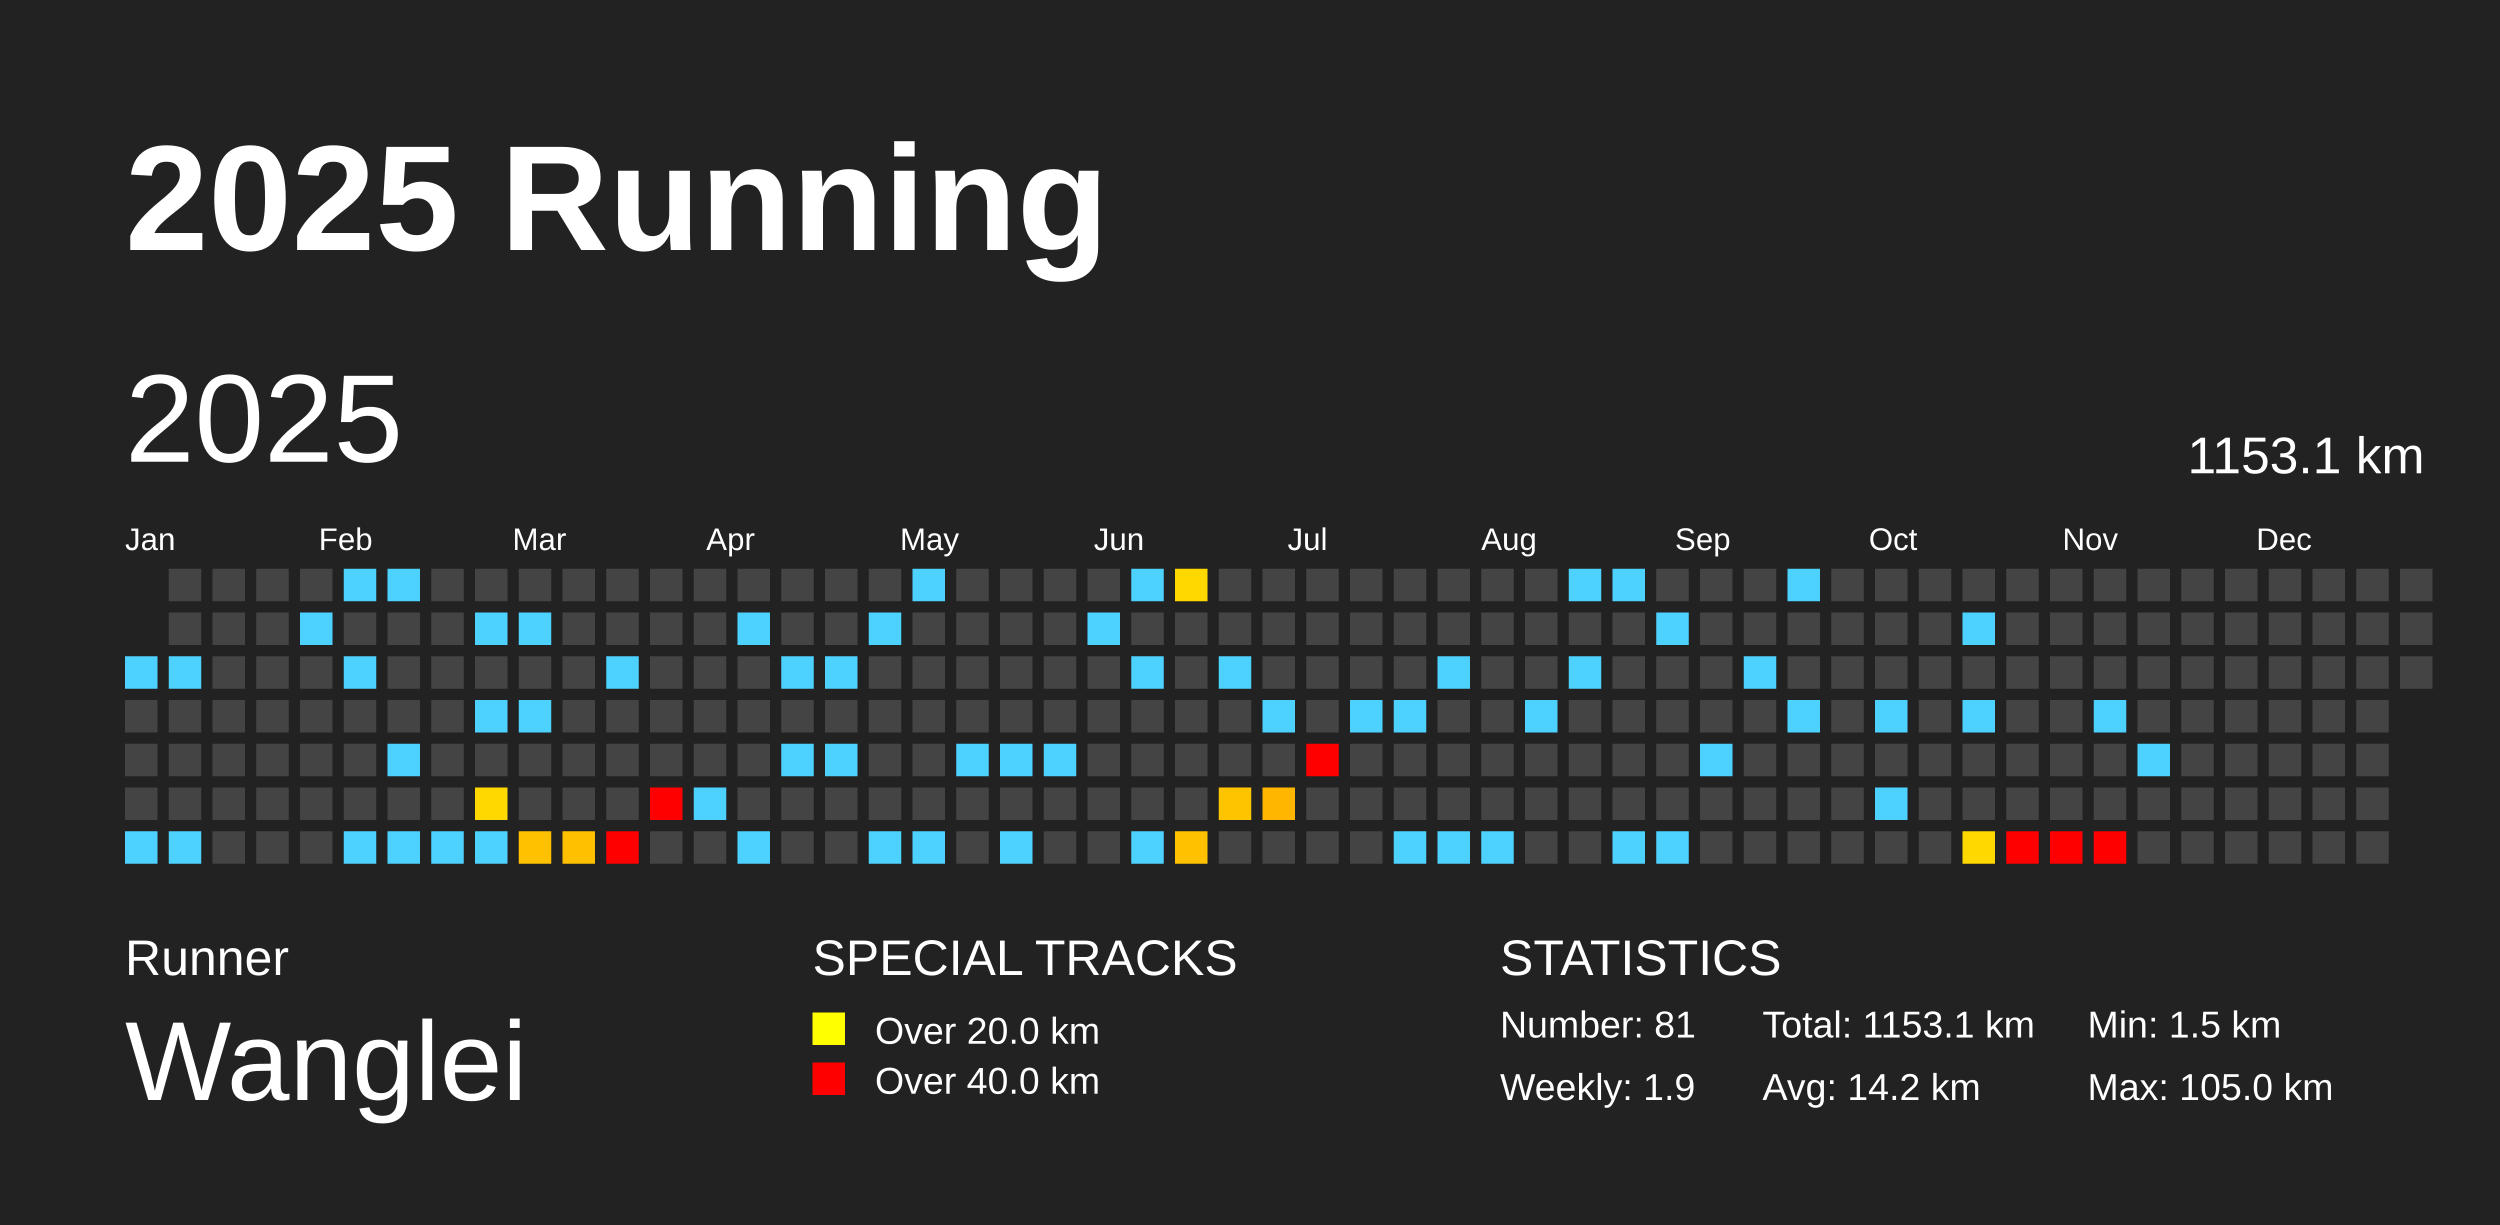
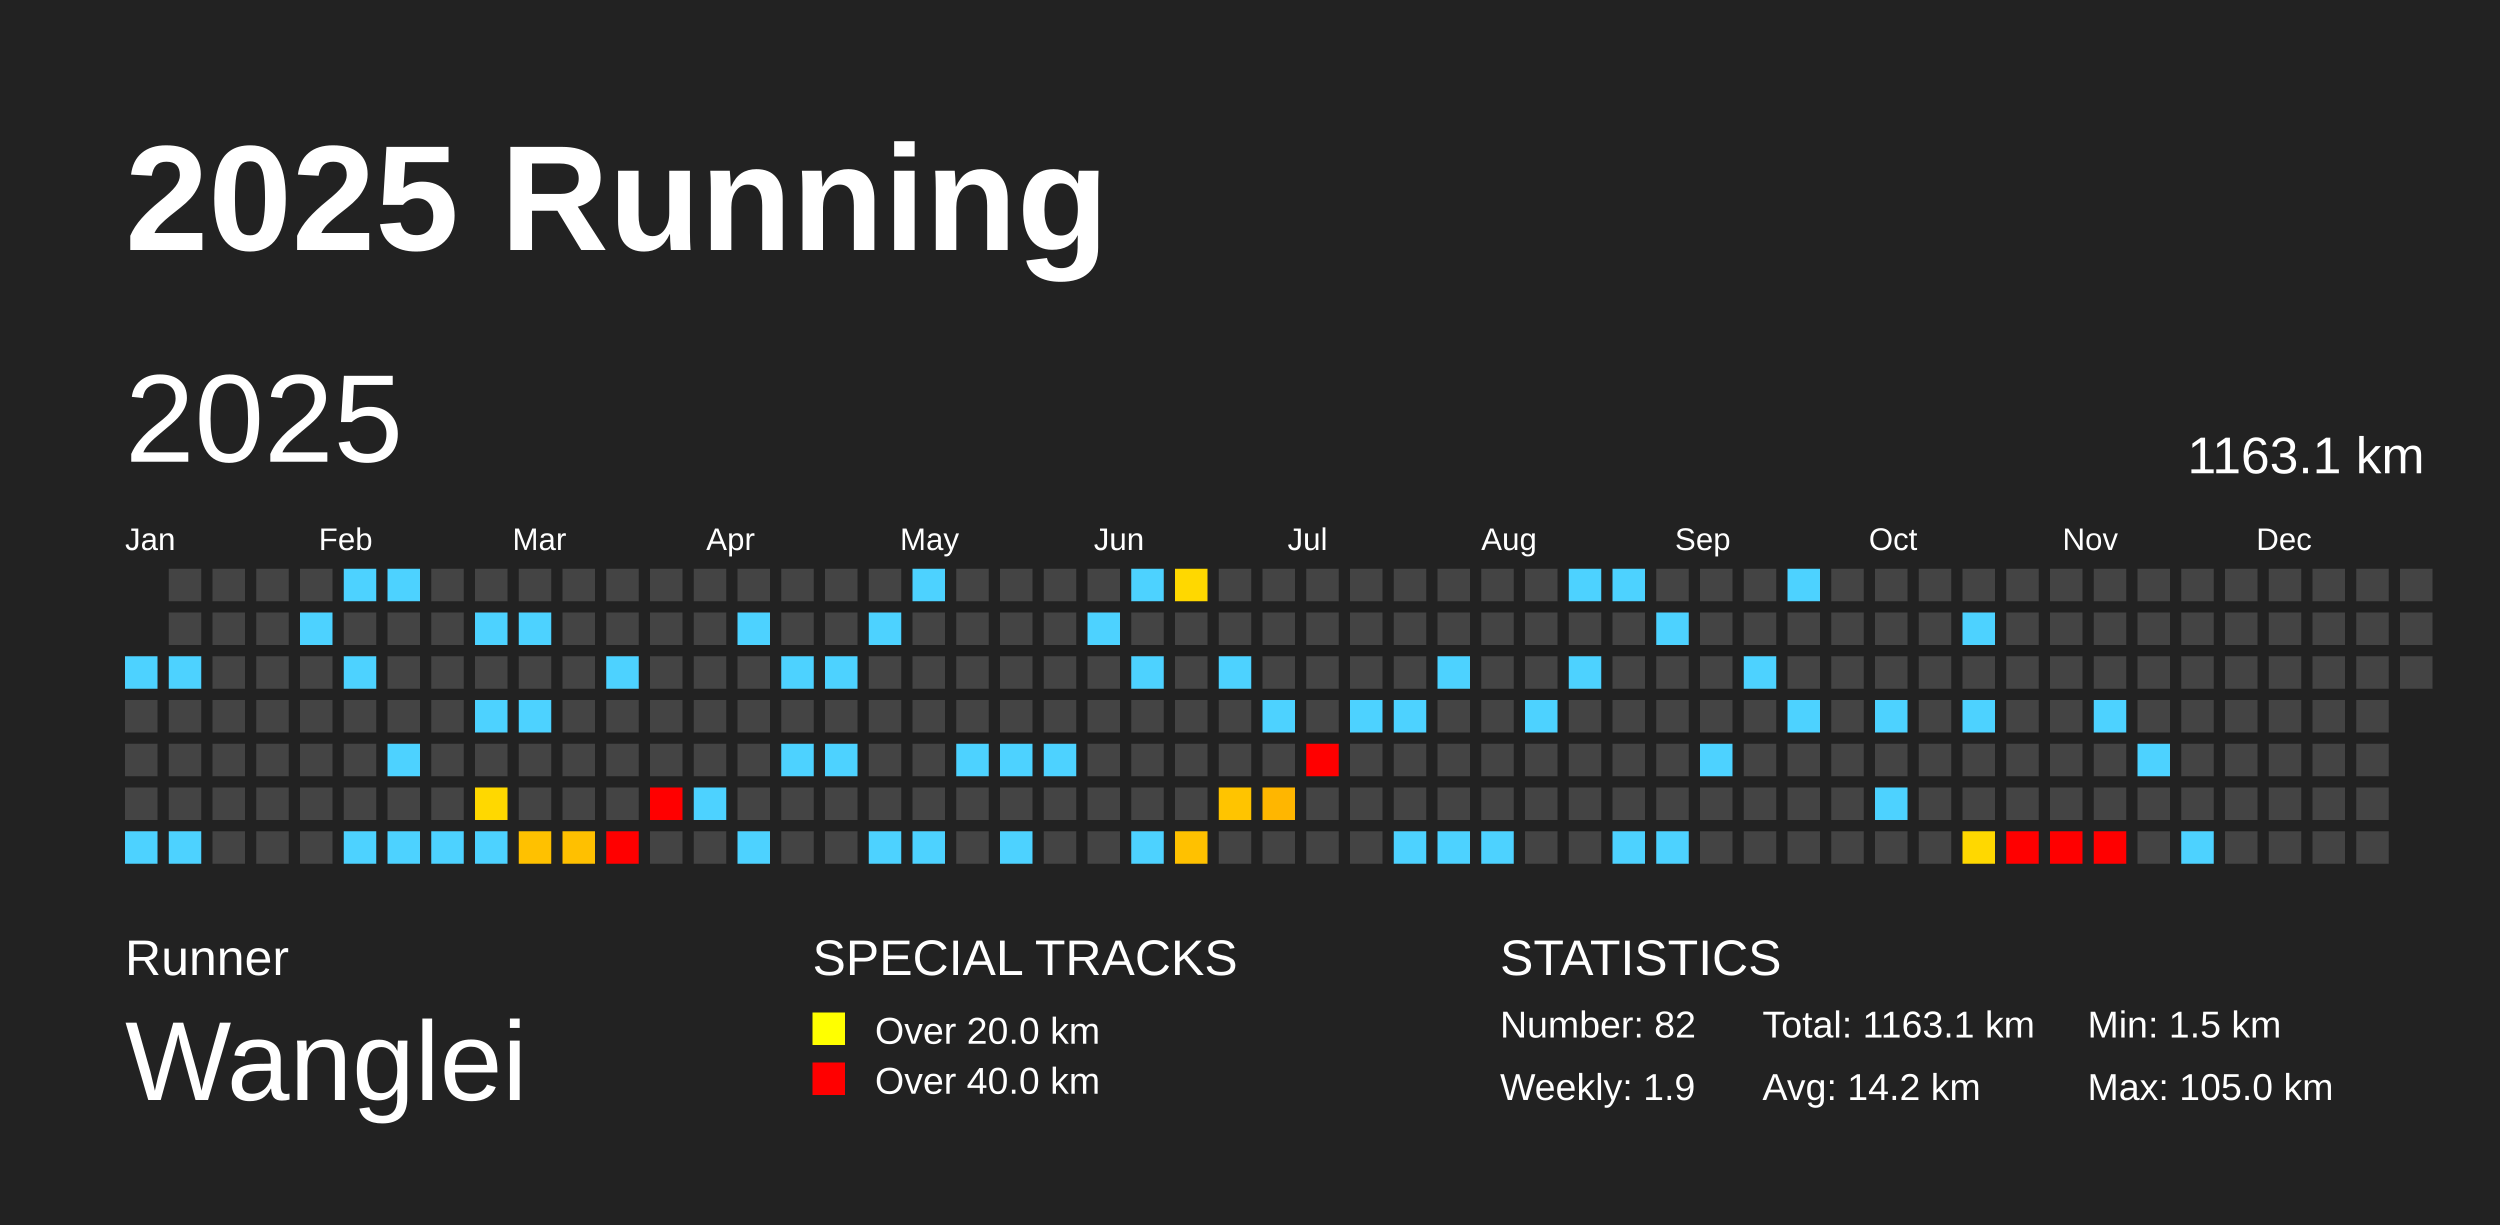
<svg xmlns="http://www.w3.org/2000/svg" baseProfile="full" height="98mm" version="1.1" viewBox="0,0,200,98" width="200mm">
  <defs />
  <rect fill="#222222" height="98" width="200" x="0" y="0" />
  <text fill="#FFFFFF" style="font-size:12px; font-family:Arial; font-weight:bold;" x="10" y="20">2025 Running</text>
  <text fill="#FFFFFF" style="font-size:4px; font-family:Arial" x="10" y="78">Runner</text>
  <text fill="#FFFFFF" style="font-size:9px; font-family:Arial" x="10" y="88">Wanglei</text>
  <text fill="#FFFFFF" style="font-size:4px; font-family:Arial" x="65" y="78">SPECIAL TRACKS</text>
  <rect fill="yellow" height="2.6" width="2.6" x="65" y="81" />
  <text fill="#FFFFFF" style="font-size:3px; font-family:Arial" x="70" y="83.5">Over 20.0 km</text>
  <rect fill="red" height="2.6" width="2.6" x="65" y="85" />
  <text fill="#FFFFFF" style="font-size:3px; font-family:Arial" x="70" y="87.5">Over 40.0 km</text>
  <text fill="#FFFFFF" style="font-size:4px; font-family:Arial" x="120" y="78">STATISTICS</text>
-   <text fill="#FFFFFF" style="font-size:3px; font-family:Arial" x="120" y="83">Number: 81</text>
+   <text fill="#FFFFFF" style="font-size:3px; font-family:Arial" x="120" y="83">Number: 82</text>
  <text fill="#FFFFFF" style="font-size:3px; font-family:Arial" x="120" y="88">Weekly: 1.9</text>
-   <text fill="#FFFFFF" style="font-size:3px; font-family:Arial" x="141" y="83">Total: 1153.1 km</text>
+   <text fill="#FFFFFF" style="font-size:3px; font-family:Arial" x="141" y="83">Total: 1163.1 km</text>
  <text fill="#FFFFFF" style="font-size:3px; font-family:Arial" x="141" y="88">Avg: 14.2 km</text>
  <text fill="#FFFFFF" style="font-size:3px; font-family:Arial" x="167" y="83">Min: 1.5 km</text>
  <text fill="#FFFFFF" style="font-size:3px; font-family:Arial" x="167" y="88">Max: 105.0 km</text>
  <text dominant-baseline="hanging" fill="#FFFFFF" style="font-size:10.0px; font-family:Arial;" x="10" y="30">2025</text>
-   <text dominant-baseline="hanging" fill="#FFFFFF" style="font-size:4.125px; font-family:Arial;" x="175" y="35">1153.1 km</text>
+   <text dominant-baseline="hanging" fill="#FFFFFF" style="font-size:4.125px; font-family:Arial;" x="175" y="35">1163.1 km</text>
  <text fill="#FFFFFF" style="font-size:2.5px; font-family:Arial" x="10.0" y="44">Jan</text>
  <text fill="#FFFFFF" style="font-size:2.5px; font-family:Arial" x="25.5" y="44">Feb</text>
  <text fill="#FFFFFF" style="font-size:2.5px; font-family:Arial" x="41.0" y="44">Mar</text>
  <text fill="#FFFFFF" style="font-size:2.5px; font-family:Arial" x="56.5" y="44">Apr</text>
  <text fill="#FFFFFF" style="font-size:2.5px; font-family:Arial" x="72.0" y="44">May</text>
  <text fill="#FFFFFF" style="font-size:2.5px; font-family:Arial" x="87.5" y="44">Jun</text>
  <text fill="#FFFFFF" style="font-size:2.5px; font-family:Arial" x="103.0" y="44">Jul</text>
  <text fill="#FFFFFF" style="font-size:2.5px; font-family:Arial" x="118.5" y="44">Aug</text>
  <text fill="#FFFFFF" style="font-size:2.5px; font-family:Arial" x="134.0" y="44">Sep</text>
  <text fill="#FFFFFF" style="font-size:2.5px; font-family:Arial" x="149.5" y="44">Oct</text>
  <text fill="#FFFFFF" style="font-size:2.5px; font-family:Arial" x="165.0" y="44">Nov</text>
  <text fill="#FFFFFF" style="font-size:2.5px; font-family:Arial" x="180.5" y="44">Dec</text>
  <rect fill="#4dd2ff" height="2.6" width="2.6" x="10.0" y="52.5" />
  <rect fill="#444444" height="2.6" width="2.6" x="10.0" y="56.0" />
  <rect fill="#444444" height="2.6" width="2.6" x="10.0" y="59.5" />
  <rect fill="#444444" height="2.6" width="2.6" x="10.0" y="63.0" />
  <rect fill="#4dd2ff" height="2.6" width="2.6" x="10.0" y="66.5" />
  <rect fill="#444444" height="2.6" width="2.6" x="13.5" y="45.5" />
  <rect fill="#444444" height="2.6" width="2.6" x="13.5" y="49.0" />
  <rect fill="#4dd2ff" height="2.6" width="2.6" x="13.5" y="52.5" />
  <rect fill="#444444" height="2.6" width="2.6" x="13.5" y="56.0" />
  <rect fill="#444444" height="2.6" width="2.6" x="13.5" y="59.5" />
  <rect fill="#444444" height="2.6" width="2.6" x="13.5" y="63.0" />
  <rect fill="#4dd2ff" height="2.6" width="2.6" x="13.5" y="66.5" />
  <rect fill="#444444" height="2.6" width="2.6" x="17.0" y="45.5" />
  <rect fill="#444444" height="2.6" width="2.6" x="17.0" y="49.0" />
  <rect fill="#444444" height="2.6" width="2.6" x="17.0" y="52.5" />
  <rect fill="#444444" height="2.6" width="2.6" x="17.0" y="56.0" />
  <rect fill="#444444" height="2.6" width="2.6" x="17.0" y="59.5" />
  <rect fill="#444444" height="2.6" width="2.6" x="17.0" y="63.0" />
  <rect fill="#444444" height="2.6" width="2.6" x="17.0" y="66.5" />
  <rect fill="#444444" height="2.6" width="2.6" x="20.5" y="45.5" />
  <rect fill="#444444" height="2.6" width="2.6" x="20.5" y="49.0" />
  <rect fill="#444444" height="2.6" width="2.6" x="20.5" y="52.5" />
  <rect fill="#444444" height="2.6" width="2.6" x="20.5" y="56.0" />
  <rect fill="#444444" height="2.6" width="2.6" x="20.5" y="59.5" />
  <rect fill="#444444" height="2.6" width="2.6" x="20.5" y="63.0" />
  <rect fill="#444444" height="2.6" width="2.6" x="20.5" y="66.5" />
  <rect fill="#444444" height="2.6" width="2.6" x="24.0" y="45.5" />
  <rect fill="#4dd2ff" height="2.6" width="2.6" x="24.0" y="49.0" />
  <rect fill="#444444" height="2.6" width="2.6" x="24.0" y="52.5" />
  <rect fill="#444444" height="2.6" width="2.6" x="24.0" y="56.0" />
  <rect fill="#444444" height="2.6" width="2.6" x="24.0" y="59.5" />
  <rect fill="#444444" height="2.6" width="2.6" x="24.0" y="63.0" />
  <rect fill="#444444" height="2.6" width="2.6" x="24.0" y="66.5" />
  <rect fill="#4dd2ff" height="2.6" width="2.6" x="27.5" y="45.5" />
  <rect fill="#444444" height="2.6" width="2.6" x="27.5" y="49.0" />
  <rect fill="#4dd2ff" height="2.6" width="2.6" x="27.5" y="52.5" />
  <rect fill="#444444" height="2.6" width="2.6" x="27.5" y="56.0" />
  <rect fill="#444444" height="2.6" width="2.6" x="27.5" y="59.5" />
  <rect fill="#444444" height="2.6" width="2.6" x="27.5" y="63.0" />
  <rect fill="#4dd2ff" height="2.6" width="2.6" x="27.5" y="66.5" />
  <rect fill="#4dd2ff" height="2.6" width="2.6" x="31.0" y="45.5" />
  <rect fill="#444444" height="2.6" width="2.6" x="31.0" y="49.0" />
  <rect fill="#444444" height="2.6" width="2.6" x="31.0" y="52.5" />
  <rect fill="#444444" height="2.6" width="2.6" x="31.0" y="56.0" />
  <rect fill="#4dd2ff" height="2.6" width="2.6" x="31.0" y="59.5" />
  <rect fill="#444444" height="2.6" width="2.6" x="31.0" y="63.0" />
  <rect fill="#4dd2ff" height="2.6" width="2.6" x="31.0" y="66.5" />
  <rect fill="#444444" height="2.6" width="2.6" x="34.5" y="45.5" />
  <rect fill="#444444" height="2.6" width="2.6" x="34.5" y="49.0" />
  <rect fill="#444444" height="2.6" width="2.6" x="34.5" y="52.5" />
  <rect fill="#444444" height="2.6" width="2.6" x="34.5" y="56.0" />
  <rect fill="#444444" height="2.6" width="2.6" x="34.5" y="59.5" />
  <rect fill="#444444" height="2.6" width="2.6" x="34.5" y="63.0" />
  <rect fill="#4dd2ff" height="2.6" width="2.6" x="34.5" y="66.5" />
  <rect fill="#444444" height="2.6" width="2.6" x="38.0" y="45.5" />
  <rect fill="#4dd2ff" height="2.6" width="2.6" x="38.0" y="49.0" />
  <rect fill="#444444" height="2.6" width="2.6" x="38.0" y="52.5" />
  <rect fill="#4dd2ff" height="2.6" width="2.6" x="38.0" y="56.0" />
  <rect fill="#444444" height="2.6" width="2.6" x="38.0" y="59.5" />
  <rect fill="#ffd800" height="2.6" width="2.6" x="38.0" y="63.0" />
  <rect fill="#4dd2ff" height="2.6" width="2.6" x="38.0" y="66.5" />
  <rect fill="#444444" height="2.6" width="2.6" x="41.5" y="45.5" />
  <rect fill="#4dd2ff" height="2.6" width="2.6" x="41.5" y="49.0" />
  <rect fill="#444444" height="2.6" width="2.6" x="41.5" y="52.5" />
  <rect fill="#4dd2ff" height="2.6" width="2.6" x="41.5" y="56.0" />
  <rect fill="#444444" height="2.6" width="2.6" x="41.5" y="59.5" />
  <rect fill="#444444" height="2.6" width="2.6" x="41.5" y="63.0" />
  <rect fill="#ffc100" height="2.6" width="2.6" x="41.5" y="66.5" />
  <rect fill="#444444" height="2.6" width="2.6" x="45.0" y="45.5" />
  <rect fill="#444444" height="2.6" width="2.6" x="45.0" y="49.0" />
  <rect fill="#444444" height="2.6" width="2.6" x="45.0" y="52.5" />
  <rect fill="#444444" height="2.6" width="2.6" x="45.0" y="56.0" />
  <rect fill="#444444" height="2.6" width="2.6" x="45.0" y="59.5" />
  <rect fill="#444444" height="2.6" width="2.6" x="45.0" y="63.0" />
  <rect fill="#ffc000" height="2.6" width="2.6" x="45.0" y="66.5" />
  <rect fill="#444444" height="2.6" width="2.6" x="48.5" y="45.5" />
  <rect fill="#444444" height="2.6" width="2.6" x="48.5" y="49.0" />
  <rect fill="#4dd2ff" height="2.6" width="2.6" x="48.5" y="52.5" />
  <rect fill="#444444" height="2.6" width="2.6" x="48.5" y="56.0" />
  <rect fill="#444444" height="2.6" width="2.6" x="48.5" y="59.5" />
  <rect fill="#444444" height="2.6" width="2.6" x="48.5" y="63.0" />
  <rect fill="red" height="2.6" width="2.6" x="48.5" y="66.5" />
  <rect fill="#444444" height="2.6" width="2.6" x="52.0" y="45.5" />
  <rect fill="#444444" height="2.6" width="2.6" x="52.0" y="49.0" />
  <rect fill="#444444" height="2.6" width="2.6" x="52.0" y="52.5" />
  <rect fill="#444444" height="2.6" width="2.6" x="52.0" y="56.0" />
  <rect fill="#444444" height="2.6" width="2.6" x="52.0" y="59.5" />
  <rect fill="red" height="2.6" width="2.6" x="52.0" y="63.0" />
  <rect fill="#444444" height="2.6" width="2.6" x="52.0" y="66.5" />
  <rect fill="#444444" height="2.6" width="2.6" x="55.5" y="45.5" />
  <rect fill="#444444" height="2.6" width="2.6" x="55.5" y="49.0" />
  <rect fill="#444444" height="2.6" width="2.6" x="55.5" y="52.5" />
  <rect fill="#444444" height="2.6" width="2.6" x="55.5" y="56.0" />
  <rect fill="#444444" height="2.6" width="2.6" x="55.5" y="59.5" />
  <rect fill="#4dd2ff" height="2.6" width="2.6" x="55.5" y="63.0" />
  <rect fill="#444444" height="2.6" width="2.6" x="55.5" y="66.5" />
  <rect fill="#444444" height="2.6" width="2.6" x="59.0" y="45.5" />
  <rect fill="#4dd2ff" height="2.6" width="2.6" x="59.0" y="49.0" />
  <rect fill="#444444" height="2.6" width="2.6" x="59.0" y="52.5" />
  <rect fill="#444444" height="2.6" width="2.6" x="59.0" y="56.0" />
  <rect fill="#444444" height="2.6" width="2.6" x="59.0" y="59.5" />
  <rect fill="#444444" height="2.6" width="2.6" x="59.0" y="63.0" />
  <rect fill="#4dd2ff" height="2.6" width="2.6" x="59.0" y="66.5" />
  <rect fill="#444444" height="2.6" width="2.6" x="62.5" y="45.5" />
  <rect fill="#444444" height="2.6" width="2.6" x="62.5" y="49.0" />
  <rect fill="#4dd2ff" height="2.6" width="2.6" x="62.5" y="52.5" />
  <rect fill="#444444" height="2.6" width="2.6" x="62.5" y="56.0" />
  <rect fill="#4dd2ff" height="2.6" width="2.6" x="62.5" y="59.5" />
  <rect fill="#444444" height="2.6" width="2.6" x="62.5" y="63.0" />
  <rect fill="#444444" height="2.6" width="2.6" x="62.5" y="66.5" />
  <rect fill="#444444" height="2.6" width="2.6" x="66.0" y="45.5" />
  <rect fill="#444444" height="2.6" width="2.6" x="66.0" y="49.0" />
  <rect fill="#4dd2ff" height="2.6" width="2.6" x="66.0" y="52.5" />
  <rect fill="#444444" height="2.6" width="2.6" x="66.0" y="56.0" />
  <rect fill="#4dd2ff" height="2.6" width="2.6" x="66.0" y="59.5" />
  <rect fill="#444444" height="2.6" width="2.6" x="66.0" y="63.0" />
  <rect fill="#444444" height="2.6" width="2.6" x="66.0" y="66.5" />
  <rect fill="#444444" height="2.6" width="2.6" x="69.5" y="45.5" />
  <rect fill="#4dd2ff" height="2.6" width="2.6" x="69.5" y="49.0" />
  <rect fill="#444444" height="2.6" width="2.6" x="69.5" y="52.5" />
  <rect fill="#444444" height="2.6" width="2.6" x="69.5" y="56.0" />
  <rect fill="#444444" height="2.6" width="2.6" x="69.5" y="59.5" />
  <rect fill="#444444" height="2.6" width="2.6" x="69.5" y="63.0" />
  <rect fill="#4dd2ff" height="2.6" width="2.6" x="69.5" y="66.5" />
  <rect fill="#4dd2ff" height="2.6" width="2.6" x="73.0" y="45.5" />
  <rect fill="#444444" height="2.6" width="2.6" x="73.0" y="49.0" />
  <rect fill="#444444" height="2.6" width="2.6" x="73.0" y="52.5" />
  <rect fill="#444444" height="2.6" width="2.6" x="73.0" y="56.0" />
  <rect fill="#444444" height="2.6" width="2.6" x="73.0" y="59.5" />
  <rect fill="#444444" height="2.6" width="2.6" x="73.0" y="63.0" />
  <rect fill="#4dd2ff" height="2.6" width="2.6" x="73.0" y="66.5" />
  <rect fill="#444444" height="2.6" width="2.6" x="76.5" y="45.5" />
  <rect fill="#444444" height="2.6" width="2.6" x="76.5" y="49.0" />
  <rect fill="#444444" height="2.6" width="2.6" x="76.5" y="52.5" />
  <rect fill="#444444" height="2.6" width="2.6" x="76.5" y="56.0" />
  <rect fill="#4dd2ff" height="2.6" width="2.6" x="76.5" y="59.5" />
  <rect fill="#444444" height="2.6" width="2.6" x="76.5" y="63.0" />
  <rect fill="#444444" height="2.6" width="2.6" x="76.5" y="66.5" />
  <rect fill="#444444" height="2.6" width="2.6" x="80.0" y="45.5" />
  <rect fill="#444444" height="2.6" width="2.6" x="80.0" y="49.0" />
  <rect fill="#444444" height="2.6" width="2.6" x="80.0" y="52.5" />
  <rect fill="#444444" height="2.6" width="2.6" x="80.0" y="56.0" />
  <rect fill="#4dd2ff" height="2.6" width="2.6" x="80.0" y="59.5" />
  <rect fill="#444444" height="2.6" width="2.6" x="80.0" y="63.0" />
  <rect fill="#4dd2ff" height="2.6" width="2.6" x="80.0" y="66.5" />
  <rect fill="#444444" height="2.6" width="2.6" x="83.5" y="45.5" />
  <rect fill="#444444" height="2.6" width="2.6" x="83.5" y="49.0" />
  <rect fill="#444444" height="2.6" width="2.6" x="83.5" y="52.5" />
  <rect fill="#444444" height="2.6" width="2.6" x="83.5" y="56.0" />
  <rect fill="#4dd2ff" height="2.6" width="2.6" x="83.5" y="59.5" />
  <rect fill="#444444" height="2.6" width="2.6" x="83.5" y="63.0" />
  <rect fill="#444444" height="2.6" width="2.6" x="83.5" y="66.5" />
  <rect fill="#444444" height="2.6" width="2.6" x="87.0" y="45.5" />
  <rect fill="#4dd2ff" height="2.6" width="2.6" x="87.0" y="49.0" />
  <rect fill="#444444" height="2.6" width="2.6" x="87.0" y="52.5" />
  <rect fill="#444444" height="2.6" width="2.6" x="87.0" y="56.0" />
  <rect fill="#444444" height="2.6" width="2.6" x="87.0" y="59.5" />
  <rect fill="#444444" height="2.6" width="2.6" x="87.0" y="63.0" />
  <rect fill="#444444" height="2.6" width="2.6" x="87.0" y="66.5" />
  <rect fill="#4dd2ff" height="2.6" width="2.6" x="90.5" y="45.5" />
  <rect fill="#444444" height="2.6" width="2.6" x="90.5" y="49.0" />
  <rect fill="#4dd2ff" height="2.6" width="2.6" x="90.5" y="52.5" />
  <rect fill="#444444" height="2.6" width="2.6" x="90.5" y="56.0" />
  <rect fill="#444444" height="2.6" width="2.6" x="90.5" y="59.5" />
  <rect fill="#444444" height="2.6" width="2.6" x="90.5" y="63.0" />
  <rect fill="#4dd2ff" height="2.6" width="2.6" x="90.5" y="66.5" />
  <rect fill="#ffd800" height="2.6" width="2.6" x="94.0" y="45.5" />
  <rect fill="#444444" height="2.6" width="2.6" x="94.0" y="49.0" />
  <rect fill="#444444" height="2.6" width="2.6" x="94.0" y="52.5" />
  <rect fill="#444444" height="2.6" width="2.6" x="94.0" y="56.0" />
  <rect fill="#444444" height="2.6" width="2.6" x="94.0" y="59.5" />
  <rect fill="#444444" height="2.6" width="2.6" x="94.0" y="63.0" />
  <rect fill="#ffc100" height="2.6" width="2.6" x="94.0" y="66.5" />
  <rect fill="#444444" height="2.6" width="2.6" x="97.5" y="45.5" />
  <rect fill="#444444" height="2.6" width="2.6" x="97.5" y="49.0" />
  <rect fill="#4dd2ff" height="2.6" width="2.6" x="97.5" y="52.5" />
  <rect fill="#444444" height="2.6" width="2.6" x="97.5" y="56.0" />
  <rect fill="#444444" height="2.6" width="2.6" x="97.5" y="59.5" />
  <rect fill="#ffc400" height="2.6" width="2.6" x="97.5" y="63.0" />
  <rect fill="#444444" height="2.6" width="2.6" x="97.5" y="66.5" />
  <rect fill="#444444" height="2.6" width="2.6" x="101.0" y="45.5" />
  <rect fill="#444444" height="2.6" width="2.6" x="101.0" y="49.0" />
  <rect fill="#444444" height="2.6" width="2.6" x="101.0" y="52.5" />
  <rect fill="#4dd2ff" height="2.6" width="2.6" x="101.0" y="56.0" />
  <rect fill="#444444" height="2.6" width="2.6" x="101.0" y="59.5" />
  <rect fill="#ffb600" height="2.6" width="2.6" x="101.0" y="63.0" />
  <rect fill="#444444" height="2.6" width="2.6" x="101.0" y="66.5" />
  <rect fill="#444444" height="2.6" width="2.6" x="104.5" y="45.5" />
  <rect fill="#444444" height="2.6" width="2.6" x="104.5" y="49.0" />
  <rect fill="#444444" height="2.6" width="2.6" x="104.5" y="52.5" />
  <rect fill="#444444" height="2.6" width="2.6" x="104.5" y="56.0" />
  <rect fill="red" height="2.6" width="2.6" x="104.5" y="59.5" />
  <rect fill="#444444" height="2.6" width="2.6" x="104.5" y="63.0" />
  <rect fill="#444444" height="2.6" width="2.6" x="104.5" y="66.5" />
  <rect fill="#444444" height="2.6" width="2.6" x="108.0" y="45.5" />
  <rect fill="#444444" height="2.6" width="2.6" x="108.0" y="49.0" />
  <rect fill="#444444" height="2.6" width="2.6" x="108.0" y="52.5" />
  <rect fill="#4dd2ff" height="2.6" width="2.6" x="108.0" y="56.0" />
  <rect fill="#444444" height="2.6" width="2.6" x="108.0" y="59.5" />
  <rect fill="#444444" height="2.6" width="2.6" x="108.0" y="63.0" />
  <rect fill="#444444" height="2.6" width="2.6" x="108.0" y="66.5" />
  <rect fill="#444444" height="2.6" width="2.6" x="111.5" y="45.5" />
  <rect fill="#444444" height="2.6" width="2.6" x="111.5" y="49.0" />
  <rect fill="#444444" height="2.6" width="2.6" x="111.5" y="52.5" />
  <rect fill="#4dd2ff" height="2.6" width="2.6" x="111.5" y="56.0" />
  <rect fill="#444444" height="2.6" width="2.6" x="111.5" y="59.5" />
  <rect fill="#444444" height="2.6" width="2.6" x="111.5" y="63.0" />
  <rect fill="#4dd2ff" height="2.6" width="2.6" x="111.5" y="66.5" />
  <rect fill="#444444" height="2.6" width="2.6" x="115.0" y="45.5" />
  <rect fill="#444444" height="2.6" width="2.6" x="115.0" y="49.0" />
  <rect fill="#4dd2ff" height="2.6" width="2.6" x="115.0" y="52.5" />
  <rect fill="#444444" height="2.6" width="2.6" x="115.0" y="56.0" />
  <rect fill="#444444" height="2.6" width="2.6" x="115.0" y="59.5" />
  <rect fill="#444444" height="2.6" width="2.6" x="115.0" y="63.0" />
  <rect fill="#4dd2ff" height="2.6" width="2.6" x="115.0" y="66.5" />
  <rect fill="#444444" height="2.6" width="2.6" x="118.5" y="45.5" />
  <rect fill="#444444" height="2.6" width="2.6" x="118.5" y="49.0" />
  <rect fill="#444444" height="2.6" width="2.6" x="118.5" y="52.5" />
  <rect fill="#444444" height="2.6" width="2.6" x="118.5" y="56.0" />
  <rect fill="#444444" height="2.6" width="2.6" x="118.5" y="59.5" />
  <rect fill="#444444" height="2.6" width="2.6" x="118.5" y="63.0" />
  <rect fill="#4dd2ff" height="2.6" width="2.6" x="118.5" y="66.5" />
  <rect fill="#444444" height="2.6" width="2.6" x="122.0" y="45.5" />
  <rect fill="#444444" height="2.6" width="2.6" x="122.0" y="49.0" />
  <rect fill="#444444" height="2.6" width="2.6" x="122.0" y="52.5" />
  <rect fill="#4dd2ff" height="2.6" width="2.6" x="122.0" y="56.0" />
  <rect fill="#444444" height="2.6" width="2.6" x="122.0" y="59.5" />
  <rect fill="#444444" height="2.6" width="2.6" x="122.0" y="63.0" />
  <rect fill="#444444" height="2.6" width="2.6" x="122.0" y="66.5" />
  <rect fill="#4dd2ff" height="2.6" width="2.6" x="125.5" y="45.5" />
  <rect fill="#444444" height="2.6" width="2.6" x="125.5" y="49.0" />
  <rect fill="#4dd2ff" height="2.6" width="2.6" x="125.5" y="52.5" />
  <rect fill="#444444" height="2.6" width="2.6" x="125.5" y="56.0" />
  <rect fill="#444444" height="2.6" width="2.6" x="125.5" y="59.5" />
  <rect fill="#444444" height="2.6" width="2.6" x="125.5" y="63.0" />
  <rect fill="#444444" height="2.6" width="2.6" x="125.5" y="66.5" />
  <rect fill="#4dd2ff" height="2.6" width="2.6" x="129.0" y="45.5" />
  <rect fill="#444444" height="2.6" width="2.6" x="129.0" y="49.0" />
  <rect fill="#444444" height="2.6" width="2.6" x="129.0" y="52.5" />
  <rect fill="#444444" height="2.6" width="2.6" x="129.0" y="56.0" />
  <rect fill="#444444" height="2.6" width="2.6" x="129.0" y="59.5" />
  <rect fill="#444444" height="2.6" width="2.6" x="129.0" y="63.0" />
  <rect fill="#4dd2ff" height="2.6" width="2.6" x="129.0" y="66.5" />
  <rect fill="#444444" height="2.6" width="2.6" x="132.5" y="45.5" />
  <rect fill="#4dd2ff" height="2.6" width="2.6" x="132.5" y="49.0" />
  <rect fill="#444444" height="2.6" width="2.6" x="132.5" y="52.5" />
  <rect fill="#444444" height="2.6" width="2.6" x="132.5" y="56.0" />
  <rect fill="#444444" height="2.6" width="2.6" x="132.5" y="59.5" />
  <rect fill="#444444" height="2.6" width="2.6" x="132.5" y="63.0" />
  <rect fill="#4dd2ff" height="2.6" width="2.6" x="132.5" y="66.5" />
  <rect fill="#444444" height="2.6" width="2.6" x="136.0" y="45.5" />
  <rect fill="#444444" height="2.6" width="2.6" x="136.0" y="49.0" />
  <rect fill="#444444" height="2.6" width="2.6" x="136.0" y="52.5" />
  <rect fill="#444444" height="2.6" width="2.6" x="136.0" y="56.0" />
  <rect fill="#4dd2ff" height="2.6" width="2.6" x="136.0" y="59.5" />
  <rect fill="#444444" height="2.6" width="2.6" x="136.0" y="63.0" />
  <rect fill="#444444" height="2.6" width="2.6" x="136.0" y="66.5" />
  <rect fill="#444444" height="2.6" width="2.6" x="139.5" y="45.5" />
  <rect fill="#444444" height="2.6" width="2.6" x="139.5" y="49.0" />
  <rect fill="#4dd2ff" height="2.6" width="2.6" x="139.5" y="52.5" />
  <rect fill="#444444" height="2.6" width="2.6" x="139.5" y="56.0" />
  <rect fill="#444444" height="2.6" width="2.6" x="139.5" y="59.5" />
  <rect fill="#444444" height="2.6" width="2.6" x="139.5" y="63.0" />
  <rect fill="#444444" height="2.6" width="2.6" x="139.5" y="66.5" />
  <rect fill="#4dd2ff" height="2.6" width="2.6" x="143.0" y="45.5" />
  <rect fill="#444444" height="2.6" width="2.6" x="143.0" y="49.0" />
  <rect fill="#444444" height="2.6" width="2.6" x="143.0" y="52.5" />
  <rect fill="#4dd2ff" height="2.6" width="2.6" x="143.0" y="56.0" />
  <rect fill="#444444" height="2.6" width="2.6" x="143.0" y="59.5" />
  <rect fill="#444444" height="2.6" width="2.6" x="143.0" y="63.0" />
  <rect fill="#444444" height="2.6" width="2.6" x="143.0" y="66.5" />
  <rect fill="#444444" height="2.6" width="2.6" x="146.5" y="45.5" />
  <rect fill="#444444" height="2.6" width="2.6" x="146.5" y="49.0" />
  <rect fill="#444444" height="2.6" width="2.6" x="146.5" y="52.5" />
  <rect fill="#444444" height="2.6" width="2.6" x="146.5" y="56.0" />
  <rect fill="#444444" height="2.6" width="2.6" x="146.5" y="59.5" />
  <rect fill="#444444" height="2.6" width="2.6" x="146.5" y="63.0" />
  <rect fill="#444444" height="2.6" width="2.6" x="146.5" y="66.5" />
  <rect fill="#444444" height="2.6" width="2.6" x="150.0" y="45.5" />
  <rect fill="#444444" height="2.6" width="2.6" x="150.0" y="49.0" />
  <rect fill="#444444" height="2.6" width="2.6" x="150.0" y="52.5" />
  <rect fill="#4dd2ff" height="2.6" width="2.6" x="150.0" y="56.0" />
  <rect fill="#444444" height="2.6" width="2.6" x="150.0" y="59.5" />
  <rect fill="#4dd2ff" height="2.6" width="2.6" x="150.0" y="63.0" />
  <rect fill="#444444" height="2.6" width="2.6" x="150.0" y="66.5" />
  <rect fill="#444444" height="2.6" width="2.6" x="153.5" y="45.5" />
  <rect fill="#444444" height="2.6" width="2.6" x="153.5" y="49.0" />
  <rect fill="#444444" height="2.6" width="2.6" x="153.5" y="52.5" />
  <rect fill="#444444" height="2.6" width="2.6" x="153.5" y="56.0" />
  <rect fill="#444444" height="2.6" width="2.6" x="153.5" y="59.5" />
  <rect fill="#444444" height="2.6" width="2.6" x="153.5" y="63.0" />
  <rect fill="#444444" height="2.6" width="2.6" x="153.5" y="66.5" />
  <rect fill="#444444" height="2.6" width="2.6" x="157.0" y="45.5" />
  <rect fill="#4dd2ff" height="2.6" width="2.6" x="157.0" y="49.0" />
  <rect fill="#444444" height="2.6" width="2.6" x="157.0" y="52.5" />
  <rect fill="#4dd2ff" height="2.6" width="2.6" x="157.0" y="56.0" />
  <rect fill="#444444" height="2.6" width="2.6" x="157.0" y="59.5" />
  <rect fill="#444444" height="2.6" width="2.6" x="157.0" y="63.0" />
  <rect fill="#ffd800" height="2.6" width="2.6" x="157.0" y="66.5" />
  <rect fill="#444444" height="2.6" width="2.6" x="160.5" y="45.5" />
  <rect fill="#444444" height="2.6" width="2.6" x="160.5" y="49.0" />
  <rect fill="#444444" height="2.6" width="2.6" x="160.5" y="52.5" />
  <rect fill="#444444" height="2.6" width="2.6" x="160.5" y="56.0" />
  <rect fill="#444444" height="2.6" width="2.6" x="160.5" y="59.5" />
  <rect fill="#444444" height="2.6" width="2.6" x="160.5" y="63.0" />
  <rect fill="red" height="2.6" width="2.6" x="160.5" y="66.5" />
  <rect fill="#444444" height="2.6" width="2.6" x="164.0" y="45.5" />
  <rect fill="#444444" height="2.6" width="2.6" x="164.0" y="49.0" />
  <rect fill="#444444" height="2.6" width="2.6" x="164.0" y="52.5" />
  <rect fill="#444444" height="2.6" width="2.6" x="164.0" y="56.0" />
  <rect fill="#444444" height="2.6" width="2.6" x="164.0" y="59.5" />
  <rect fill="#444444" height="2.6" width="2.6" x="164.0" y="63.0" />
  <rect fill="red" height="2.6" width="2.6" x="164.0" y="66.5" />
  <rect fill="#444444" height="2.6" width="2.6" x="167.5" y="45.5" />
  <rect fill="#444444" height="2.6" width="2.6" x="167.5" y="49.0" />
  <rect fill="#444444" height="2.6" width="2.6" x="167.5" y="52.5" />
  <rect fill="#4dd2ff" height="2.6" width="2.6" x="167.5" y="56.0" />
  <rect fill="#444444" height="2.6" width="2.6" x="167.5" y="59.5" />
  <rect fill="#444444" height="2.6" width="2.6" x="167.5" y="63.0" />
  <rect fill="red" height="2.6" width="2.6" x="167.5" y="66.5" />
  <rect fill="#444444" height="2.6" width="2.6" x="171.0" y="45.5" />
  <rect fill="#444444" height="2.6" width="2.6" x="171.0" y="49.0" />
  <rect fill="#444444" height="2.6" width="2.6" x="171.0" y="52.5" />
  <rect fill="#444444" height="2.6" width="2.6" x="171.0" y="56.0" />
  <rect fill="#4dd2ff" height="2.6" width="2.6" x="171.0" y="59.5" />
  <rect fill="#444444" height="2.6" width="2.6" x="171.0" y="63.0" />
  <rect fill="#444444" height="2.6" width="2.6" x="171.0" y="66.5" />
  <rect fill="#444444" height="2.6" width="2.6" x="174.5" y="45.5" />
  <rect fill="#444444" height="2.6" width="2.6" x="174.5" y="49.0" />
  <rect fill="#444444" height="2.6" width="2.6" x="174.5" y="52.5" />
  <rect fill="#444444" height="2.6" width="2.6" x="174.5" y="56.0" />
  <rect fill="#444444" height="2.6" width="2.6" x="174.5" y="59.5" />
  <rect fill="#444444" height="2.6" width="2.6" x="174.5" y="63.0" />
-   <rect fill="#444444" height="2.6" width="2.6" x="174.5" y="66.5" />
+   <rect fill="#4dd2ff" height="2.6" width="2.6" x="174.5" y="66.5" />
  <rect fill="#444444" height="2.6" width="2.6" x="178.0" y="45.5" />
  <rect fill="#444444" height="2.6" width="2.6" x="178.0" y="49.0" />
  <rect fill="#444444" height="2.6" width="2.6" x="178.0" y="52.5" />
  <rect fill="#444444" height="2.6" width="2.6" x="178.0" y="56.0" />
  <rect fill="#444444" height="2.6" width="2.6" x="178.0" y="59.5" />
  <rect fill="#444444" height="2.6" width="2.6" x="178.0" y="63.0" />
  <rect fill="#444444" height="2.6" width="2.6" x="178.0" y="66.5" />
  <rect fill="#444444" height="2.6" width="2.6" x="181.5" y="45.5" />
  <rect fill="#444444" height="2.6" width="2.6" x="181.5" y="49.0" />
  <rect fill="#444444" height="2.6" width="2.6" x="181.5" y="52.5" />
  <rect fill="#444444" height="2.6" width="2.6" x="181.5" y="56.0" />
  <rect fill="#444444" height="2.6" width="2.6" x="181.5" y="59.5" />
  <rect fill="#444444" height="2.6" width="2.6" x="181.5" y="63.0" />
  <rect fill="#444444" height="2.6" width="2.6" x="181.5" y="66.5" />
  <rect fill="#444444" height="2.6" width="2.6" x="185.0" y="45.5" />
  <rect fill="#444444" height="2.6" width="2.6" x="185.0" y="49.0" />
  <rect fill="#444444" height="2.6" width="2.6" x="185.0" y="52.5" />
  <rect fill="#444444" height="2.6" width="2.6" x="185.0" y="56.0" />
  <rect fill="#444444" height="2.6" width="2.6" x="185.0" y="59.5" />
  <rect fill="#444444" height="2.6" width="2.6" x="185.0" y="63.0" />
  <rect fill="#444444" height="2.6" width="2.6" x="185.0" y="66.5" />
  <rect fill="#444444" height="2.6" width="2.6" x="188.5" y="45.5" />
  <rect fill="#444444" height="2.6" width="2.6" x="188.5" y="49.0" />
  <rect fill="#444444" height="2.6" width="2.6" x="188.5" y="52.5" />
  <rect fill="#444444" height="2.6" width="2.6" x="188.5" y="56.0" />
  <rect fill="#444444" height="2.6" width="2.6" x="188.5" y="59.5" />
  <rect fill="#444444" height="2.6" width="2.6" x="188.5" y="63.0" />
  <rect fill="#444444" height="2.6" width="2.6" x="188.5" y="66.5" />
  <rect fill="#444444" height="2.6" width="2.6" x="192.0" y="45.5" />
  <rect fill="#444444" height="2.6" width="2.6" x="192.0" y="49.0" />
  <rect fill="#444444" height="2.6" width="2.6" x="192.0" y="52.5" />
</svg>
